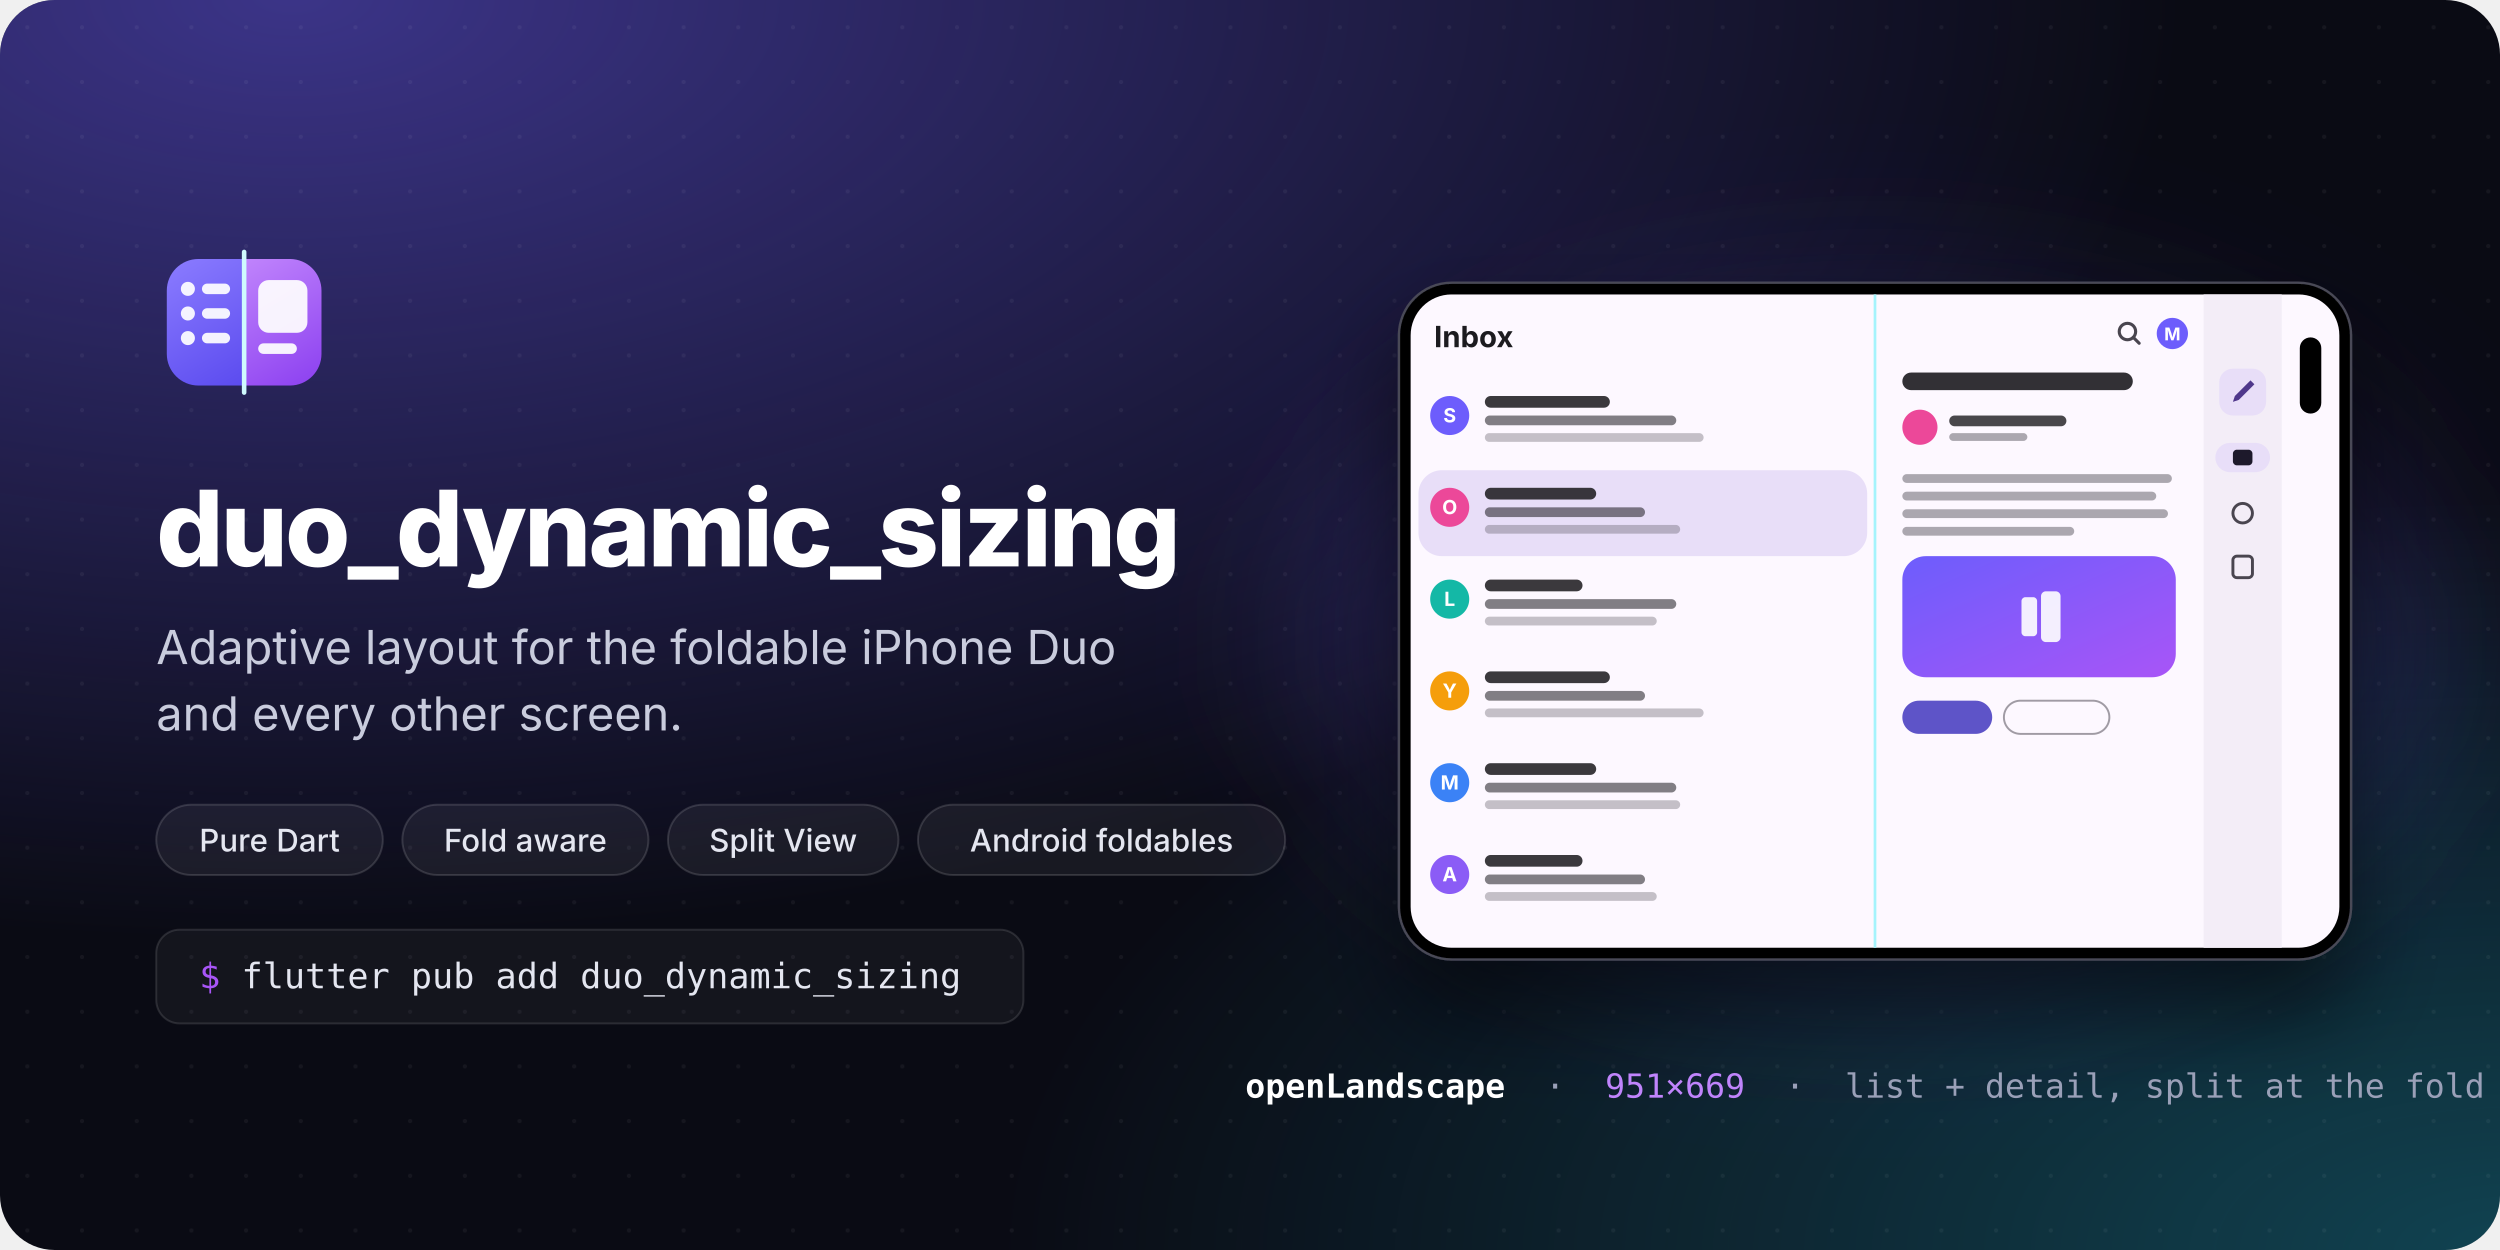
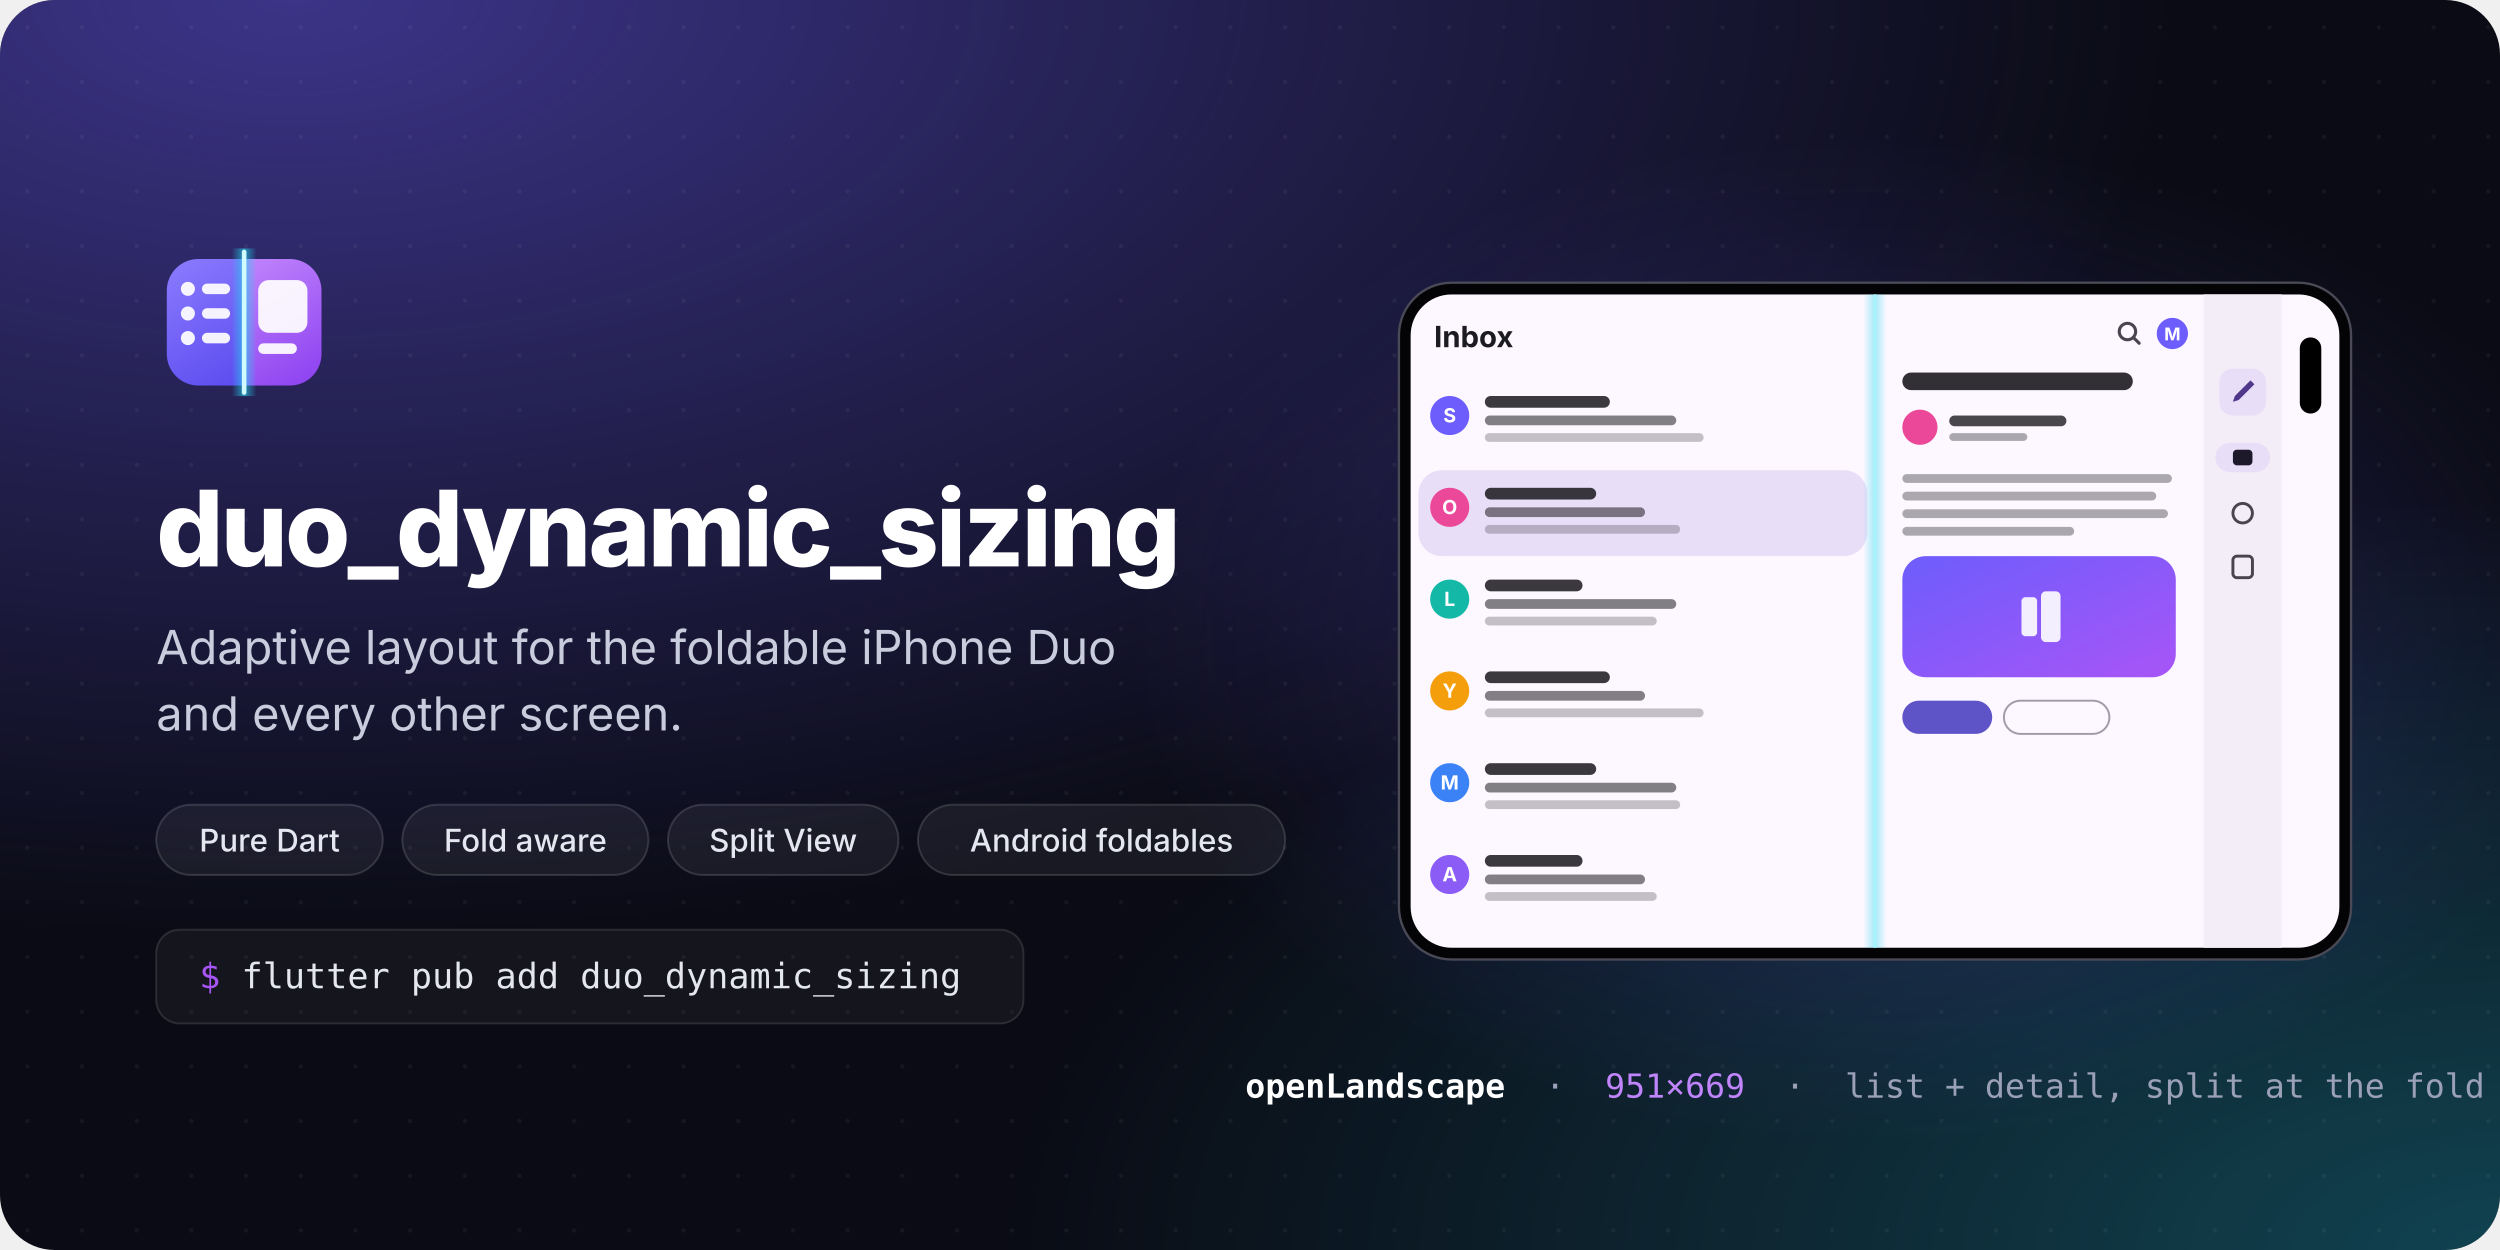
<svg xmlns="http://www.w3.org/2000/svg" viewBox="0 0 1280 640" width="1280" height="640" font-family="Inter, 'SF Pro Display', -apple-system, BlinkMacSystemFont, 'Segoe UI', Roboto, Helvetica, Arial, sans-serif">
  <defs>
    <linearGradient id="lgA" x1="6" y1="14" x2="50" y2="86" gradientUnits="userSpaceOnUse">
      <stop offset="0" stop-color="#8B7CFF" />
      <stop offset="1" stop-color="#5B4BEF" />
    </linearGradient>
    <linearGradient id="lgB" x1="50" y1="14" x2="94" y2="86" gradientUnits="userSpaceOnUse">
      <stop offset="0" stop-color="#C084FC" />
      <stop offset="1" stop-color="#8B3FF0" />
    </linearGradient>
    <clipPath id="lgBody">
      <rect x="6" y="14" width="88" height="72" rx="18" />
    </clipPath>
-     <filter id="lgGlow" x="-100%" y="-20%" width="300%" height="140%">
-       <feGaussianBlur stdDeviation="2.2" />
-     </filter>
+     <linearGradient id="lgGlow" x1="0" x2="1">
+       <stop offset="0" stop-color="#22D3EE" stop-opacity="0" />
+       <stop offset=".5" stop-color="#22D3EE" stop-opacity=".65" />
+       <stop offset="1" stop-color="#22D3EE" stop-opacity="0" />
+     </linearGradient>
    <clipPath id="card0">
      <rect width="1280" height="640" rx="28" />
    </clipPath>
    <radialGradient id="glowA" cx="12%" cy="0%" r="75%">
      <stop offset="0" stop-color="#6D5DFC" stop-opacity=".5" />
      <stop offset="1" stop-color="#6D5DFC" stop-opacity="0" />
    </radialGradient>
    <radialGradient id="glowB" cx="100%" cy="100%" r="60%">
      <stop offset="0" stop-color="#22D3EE" stop-opacity=".28" />
      <stop offset="1" stop-color="#22D3EE" stop-opacity="0" />
    </radialGradient>
    <pattern id="dots" width="28" height="28" patternUnits="userSpaceOnUse">
      <circle cx="14" cy="14" r="1.1" fill="#fff" fill-opacity=".05" />
    </pattern>
    <linearGradient id="card" x1="0" y1="0" x2="1" y2="1">
      <stop offset="0" stop-color="#6D5DFC" />
      <stop offset="1" stop-color="#A855F7" />
    </linearGradient>
-     <filter id="shadow" x="-30%" y="-30%" width="160%" height="170%">
-       <feDropShadow dx="0" dy="26" stdDeviation="24" flood-color="#000" flood-opacity=".6" />
-     </filter>
-     <filter id="soft" x="-50%" y="-50%" width="200%" height="200%">
-       <feGaussianBlur stdDeviation="46" />
-     </filter>
-     <filter id="foldGlow" x="-400%" y="-10%" width="900%" height="120%">
-       <feGaussianBlur stdDeviation="3.5" />
-     </filter>
+     <radialGradient id="soft">
+       <stop offset="0" stop-color="#6D5DFC" stop-opacity=".22" />
+       <stop offset=".55" stop-color="#6D5DFC" stop-opacity=".12" />
+       <stop offset="1" stop-color="#6D5DFC" stop-opacity="0" />
+     </radialGradient>
+     <linearGradient id="foldGlow" x1="0" x2="1">
+       <stop offset="0" stop-color="#22D3EE" stop-opacity="0" />
+       <stop offset=".5" stop-color="#22D3EE" stop-opacity=".4" />
+       <stop offset="1" stop-color="#22D3EE" stop-opacity="0" />
+     </linearGradient>
    <clipPath id="screen">
      <rect width="475.5" height="334.5" rx="21">
        <animate attributeName="width" dur="8s" repeatCount="indefinite" calcMode="spline" keyTimes="0;0.22;0.36;0.72;0.86;1" keySplines="0 0 1 1;.65 0 .35 1;0 0 1 1;.65 0 .35 1;0 0 1 1" values="233.0;233.0;475.5;475.5;233.0;233.0" />
        <animate attributeName="height" dur="8s" repeatCount="indefinite" calcMode="spline" keyTimes="0;0.22;0.36;0.72;0.86;1" keySplines="0 0 1 1;.65 0 .35 1;0 0 1 1;.65 0 .35 1;0 0 1 1" values="339.0;339.0;334.5;334.5;339.0;339.0" />
      </rect>
    </clipPath>
  </defs>
  <g clip-path="url(#card0)">
    <rect width="1280" height="640" fill="#0A0B14" />
    <rect width="1280" height="640" fill="url(#glowA)" />
    <rect width="1280" height="640" fill="url(#glowB)" />
    <rect width="1280" height="640" fill="url(#dots)" />
-     <ellipse cx="960" cy="328" rx="290" ry="170" fill="#6D5DFC" fill-opacity=".22" filter="url(#soft)" />
+     <ellipse cx="960" cy="328" rx="380" ry="260" fill="url(#soft)" />
  </g>
  <g transform="translate(80 120) scale(.9)">
    <g clip-path="url(#lgBody)">
      <rect x="6" y="14" width="44" height="72" fill="url(#lgA)" />
      <rect x="50" y="14" width="44" height="72" fill="url(#lgB)" />
      <g fill="#fff" fill-opacity=".92">
        <circle cx="18" cy="31" r="4" />
        <rect x="26" y="28" width="16" height="6" rx="3" />
        <circle cx="18" cy="45" r="4" />
        <rect x="26" y="42" width="16" height="6" rx="3" />
        <circle cx="18" cy="59" r="4" />
        <rect x="26" y="56" width="16" height="6" rx="3" />
        <rect x="58" y="26" width="28" height="30" rx="6" />
        <rect x="58" y="62" width="22" height="6" rx="3" />
      </g>
    </g>
-     <line x1="50" y1="10" x2="50" y2="90" stroke="#22D3EE" stroke-opacity=".65" stroke-width="7" filter="url(#lgGlow)" />
+     <rect x="43" y="8" width="14" height="84" fill="url(#lgGlow)" />
    <line x1="50" y1="10" x2="50" y2="90" stroke="#CFFAFE" stroke-width="2.6" stroke-linecap="round" />
  </g>
  <text x="80" y="290" font-size="54" font-weight="800" letter-spacing="-1.4" fill="#fff">duo_dynamic_sizing</text>
  <text x="80" y="340" font-size="24" fill="#C9CCDD">Adaptive layout for the foldable iPhone Duo</text>
  <text x="80" y="374" font-size="24" fill="#C9CCDD">and every other screen.</text>
  <rect x="80" y="412" width="116" height="36" rx="18" fill="#fff" fill-opacity=".06" stroke="#fff" stroke-opacity=".14" />
  <text x="138.0" y="436" text-anchor="middle" font-size="16" font-weight="500" fill="#E4E6F0">Pure Dart</text>
  <rect x="206" y="412" width="126" height="36" rx="18" fill="#fff" fill-opacity=".06" stroke="#fff" stroke-opacity=".14" />
  <text x="269.0" y="436" text-anchor="middle" font-size="16" font-weight="500" fill="#E4E6F0">Fold aware</text>
  <rect x="342" y="412" width="118" height="36" rx="18" fill="#fff" fill-opacity=".06" stroke="#fff" stroke-opacity=".14" />
  <text x="401.0" y="436" text-anchor="middle" font-size="16" font-weight="500" fill="#E4E6F0">Split View</text>
  <rect x="470" y="412" width="188" height="36" rx="18" fill="#fff" fill-opacity=".06" stroke="#fff" stroke-opacity=".14" />
  <text x="564.0" y="436" text-anchor="middle" font-size="16" font-weight="500" fill="#E4E6F0">Android foldables</text>
  <rect x="80" y="476" width="444" height="48" rx="12" fill="#fff" fill-opacity=".04" stroke="#fff" stroke-opacity=".12" />
  <text x="102" y="506" font-family="'SF Mono', ui-monospace, Menlo, Consolas, 'Roboto Mono', monospace" font-size="18" fill="#E4E6F0">
    <tspan fill="#A855F7">$</tspan> flutter pub add duo_dynamic_sizing</text>
-   <rect x="716.25" y="144.75" width="487.5" height="346.5" rx="27" fill="#040406" stroke="#4A4A57" stroke-width="1.2" filter="url(#shadow)">
+   <rect x="716.25" y="144.75" width="487.5" height="346.5" rx="27" fill="#040406" stroke="#4A4A57" stroke-width="1.2">
    <animate attributeName="x" dur="8s" repeatCount="indefinite" calcMode="spline" keyTimes="0;0.22;0.36;0.72;0.86;1" keySplines="0 0 1 1;.65 0 .35 1;0 0 1 1;.65 0 .35 1;0 0 1 1" values="837.5;837.5;716.25;716.25;837.5;837.5" />
    <animate attributeName="y" dur="8s" repeatCount="indefinite" calcMode="spline" keyTimes="0;0.22;0.36;0.72;0.86;1" keySplines="0 0 1 1;.65 0 .35 1;0 0 1 1;.65 0 .35 1;0 0 1 1" values="142.5;142.5;144.75;144.75;142.5;142.5" />
    <animate attributeName="width" dur="8s" repeatCount="indefinite" calcMode="spline" keyTimes="0;0.22;0.36;0.72;0.86;1" keySplines="0 0 1 1;.65 0 .35 1;0 0 1 1;.65 0 .35 1;0 0 1 1" values="245.0;245.0;487.5;487.5;245.0;245.0" />
    <animate attributeName="height" dur="8s" repeatCount="indefinite" calcMode="spline" keyTimes="0;0.22;0.36;0.72;0.86;1" keySplines="0 0 1 1;.65 0 .35 1;0 0 1 1;.65 0 .35 1;0 0 1 1" values="351.0;351.0;346.5;346.5;351.0;351.0" />
  </rect>
  <g transform="translate(722.25 150.75)">
    <animateTransform attributeName="transform" type="translate" dur="8s" repeatCount="indefinite" calcMode="spline" keyTimes="0;0.22;0.36;0.72;0.86;1" keySplines="0 0 1 1;.65 0 .35 1;0 0 1 1;.65 0 .35 1;0 0 1 1" values="843.5 148.5;843.5 148.5;722.25 150.75;722.25 150.75;843.5 148.5;843.5 148.5" />
    <g clip-path="url(#screen)">
      <rect width="475.5" height="339.0" fill="#FDF8FF" />
      <text x="12" y="27" font-size="15" font-weight="700" fill="#1C1B1F">Inbox</text>
      <rect x="4" y="90" width="229.75" height="44" rx="12" fill="#E8DEF8" opacity="1">
        <animate attributeName="opacity" dur="8s" repeatCount="indefinite" calcMode="spline" keyTimes="0;0.22;0.36;0.72;0.86;1" keySplines="0 0 1 1;.65 0 .35 1;0 0 1 1;.65 0 .35 1;0 0 1 1" values="0;0;1;1;0;0" />
      </rect>
      <circle cx="20" cy="62" r="10" fill="#6D5DFC" />
      <text x="20" y="65.5" font-size="10" font-weight="700" fill="#fff" text-anchor="middle">S</text>
      <rect x="38" y="52" width="64" height="6" rx="3" fill="#1C1B1F" fill-opacity=".86" />
      <rect x="38" y="62" width="98" height="5" rx="2.5" fill="#1C1B1F" fill-opacity=".55" />
      <rect x="38" y="71" width="112" height="4.5" rx="2.25" fill="#49454F" fill-opacity=".32" />
      <circle cx="20" cy="109" r="10" fill="#EC4899" />
      <text x="20" y="112.5" font-size="10" font-weight="700" fill="#fff" text-anchor="middle">O</text>
      <rect x="38" y="99" width="57" height="6" rx="3" fill="#1C1B1F" fill-opacity=".86" />
      <rect x="38" y="109" width="82" height="5" rx="2.5" fill="#1C1B1F" fill-opacity=".55" />
      <rect x="38" y="118" width="100" height="4.5" rx="2.25" fill="#49454F" fill-opacity=".32" />
      <circle cx="20" cy="156" r="10" fill="#14B8A6" />
      <text x="20" y="159.5" font-size="10" font-weight="700" fill="#fff" text-anchor="middle">L</text>
      <rect x="38" y="146" width="50" height="6" rx="3" fill="#1C1B1F" fill-opacity=".86" />
      <rect x="38" y="156" width="98" height="5" rx="2.5" fill="#1C1B1F" fill-opacity=".55" />
      <rect x="38" y="165" width="88" height="4.5" rx="2.25" fill="#49454F" fill-opacity=".32" />
      <circle cx="20" cy="203" r="10" fill="#F59E0B" />
      <text x="20" y="206.5" font-size="10" font-weight="700" fill="#fff" text-anchor="middle">Y</text>
      <rect x="38" y="193" width="64" height="6" rx="3" fill="#1C1B1F" fill-opacity=".86" />
      <rect x="38" y="203" width="82" height="5" rx="2.5" fill="#1C1B1F" fill-opacity=".55" />
      <rect x="38" y="212" width="112" height="4.5" rx="2.25" fill="#49454F" fill-opacity=".32" />
      <circle cx="20" cy="250" r="10" fill="#3B82F6" />
      <text x="20" y="253.5" font-size="10" font-weight="700" fill="#fff" text-anchor="middle">M</text>
      <rect x="38" y="240" width="57" height="6" rx="3" fill="#1C1B1F" fill-opacity=".86" />
      <rect x="38" y="250" width="98" height="5" rx="2.5" fill="#1C1B1F" fill-opacity=".55" />
      <rect x="38" y="259" width="100" height="4.5" rx="2.25" fill="#49454F" fill-opacity=".32" />
      <circle cx="20" cy="297" r="10" fill="#8B5CF6" />
      <text x="20" y="300.5" font-size="10" font-weight="700" fill="#fff" text-anchor="middle">A</text>
      <rect x="38" y="287" width="50" height="6" rx="3" fill="#1C1B1F" fill-opacity=".86" />
      <rect x="38" y="297" width="82" height="5" rx="2.5" fill="#1C1B1F" fill-opacity=".55" />
      <rect x="38" y="306" width="88" height="4.5" rx="2.25" fill="#49454F" fill-opacity=".32" />
      <g opacity="1">
        <animate attributeName="opacity" dur="8s" repeatCount="indefinite" keyTimes="0;0.31;0.38;0.72;0.76;1" values="0;0;1;1;0;0" />
        <rect x="251.75" y="40" width="118" height="9" rx="4.5" fill="#1C1B1F" fill-opacity=".9" />
        <circle cx="260.75" cy="68" r="9" fill="#EC4899" />
        <rect x="275.75" y="62" width="60" height="5.5" rx="2.75" fill="#1C1B1F" fill-opacity=".8" />
        <rect x="275.75" y="71" width="40" height="4" rx="2" fill="#49454F" fill-opacity=".45" />
        <rect x="251.75" y="92" width="138" height="4.5" rx="2.25" fill="#49454F" fill-opacity=".45" />
        <rect x="251.75" y="101" width="130" height="4.5" rx="2.25" fill="#49454F" fill-opacity=".45" />
        <rect x="251.75" y="110" width="136" height="4.5" rx="2.25" fill="#49454F" fill-opacity=".45" />
        <rect x="251.75" y="119" width="88" height="4.5" rx="2.25" fill="#49454F" fill-opacity=".45" />
        <rect x="251.75" y="134" width="140" height="62" rx="12" fill="url(#card)" />
        <rect x="312.75" y="155" width="8" height="20" rx="2" fill="#fff" fill-opacity=".9" />
        <rect x="322.75" y="152" width="10" height="26" rx="2.5" fill="#fff" fill-opacity=".9" />
        <rect x="251.75" y="208" width="46" height="17" rx="8.5" fill="#5E54C8" />
        <rect x="303.75" y="208" width="54" height="17" rx="8.5" fill="none" stroke="#79747E" stroke-opacity=".7" />
      </g>
      <g transform="translate(406.0 0)">
        <animateTransform attributeName="transform" type="translate" dur="8s" repeatCount="indefinite" calcMode="spline" keyTimes="0;0.22;0.36;0.72;0.86;1" keySplines="0 0 1 1;.65 0 .35 1;0 0 1 1;.65 0 .35 1;0 0 1 1" values="163.5 0;163.5 0;406.0 0;406.0 0;163.5 0;163.5 0" />
        <circle cx="-16" cy="20" r="8" fill="#6D5DFC" />
        <text x="-16" y="23.5" font-size="9" font-weight="700" fill="#fff" text-anchor="middle">M</text>
        <circle cx="-39" cy="19" r="4.2" fill="none" stroke="#49454F" stroke-width="1.6" />
        <line x1="-36" y1="22" x2="-33" y2="25" stroke="#49454F" stroke-width="1.6" stroke-linecap="round" />
        <rect width="40" height="339.0" y="0" fill="#F3EDF7" />
        <rect x="8" y="38" width="24" height="24" rx="7" fill="#E8DEF8" />
        <path d="M15 55 l3-1 8-8 -2-2 -8 8 z" fill="#4F378B" />
        <rect x="6" y="76" width="28" height="15" rx="7.5" fill="#E8DEF8" />
        <rect x="15" y="79.5" width="10" height="8" rx="2" fill="#1D192B" />
        <circle cx="20" cy="112" r="5" fill="none" stroke="#49454F" stroke-width="1.5" />
        <rect x="15" y="134" width="10" height="11" rx="2" fill="none" stroke="#49454F" stroke-width="1.5" />
      </g>
      <rect x="455.25" y="22" width="11" height="39" rx="5.5" fill="#000">
        <animate attributeName="x" dur="8s" repeatCount="indefinite" calcMode="spline" keyTimes="0;0.22;0.36;0.72;0.86;1" keySplines="0 0 1 1;.65 0 .35 1;0 0 1 1;.65 0 .35 1;0 0 1 1" values="212.75;212.75;455.25;455.25;212.75;212.75" />
      </rect>
      <g opacity="1">
        <animate attributeName="opacity" dur="8s" repeatCount="indefinite" keyTimes="0;0.30;0.38;0.72;0.78;1" values="0;0;1;1;0;0" />
-         <line x1="237.75" y1="0" x2="237.75" y2="334.5" stroke="#22D3EE" stroke-width="8" stroke-opacity=".55" filter="url(#foldGlow)">
-           <animate attributeName="stroke-opacity" dur="2.4s" repeatCount="indefinite" values=".35;.8;.35" />
-         </line>
+         <rect x="231.75" y="0" width="12" height="334.5" fill="url(#foldGlow)">
+           <animate attributeName="opacity" dur="2.4s" repeatCount="indefinite" values=".6;1;.6" />
+         </rect>
        <line x1="237.75" y1="0" x2="237.75" y2="334.5" stroke="#A5F3FC" stroke-width="1.4" />
      </g>
    </g>
  </g>
  <text x="960" y="562" text-anchor="middle" font-family="'SF Mono', ui-monospace, Menlo, Consolas, 'Roboto Mono', monospace" font-size="17" fill="#9AA0B8" opacity="0">
    <tspan fill="#fff" font-weight="700">closedPortrait</tspan>  ·  <tspan fill="#C084FC">466×678</tspan>  ·  <tspan>one pane</tspan>
    <animate attributeName="opacity" dur="8s" repeatCount="indefinite" keyTimes="0;0.22;0.25;0.83;0.86;1" values="1;1;0;0;1;1" />
  </text>
  <text x="960" y="562" text-anchor="middle" font-family="'SF Mono', ui-monospace, Menlo, Consolas, 'Roboto Mono', monospace" font-size="17" fill="#9AA0B8" opacity="1">
    <tspan fill="#fff" font-weight="700">openLandscape</tspan>  ·  <tspan fill="#C084FC">951×669</tspan>  ·  <tspan>list + detail, split at the fold</tspan>
    <animate attributeName="opacity" dur="8s" repeatCount="indefinite" keyTimes="0;0.33;0.36;0.72;0.75;1" values="0;0;1;1;0;0" />
  </text>
</svg>
